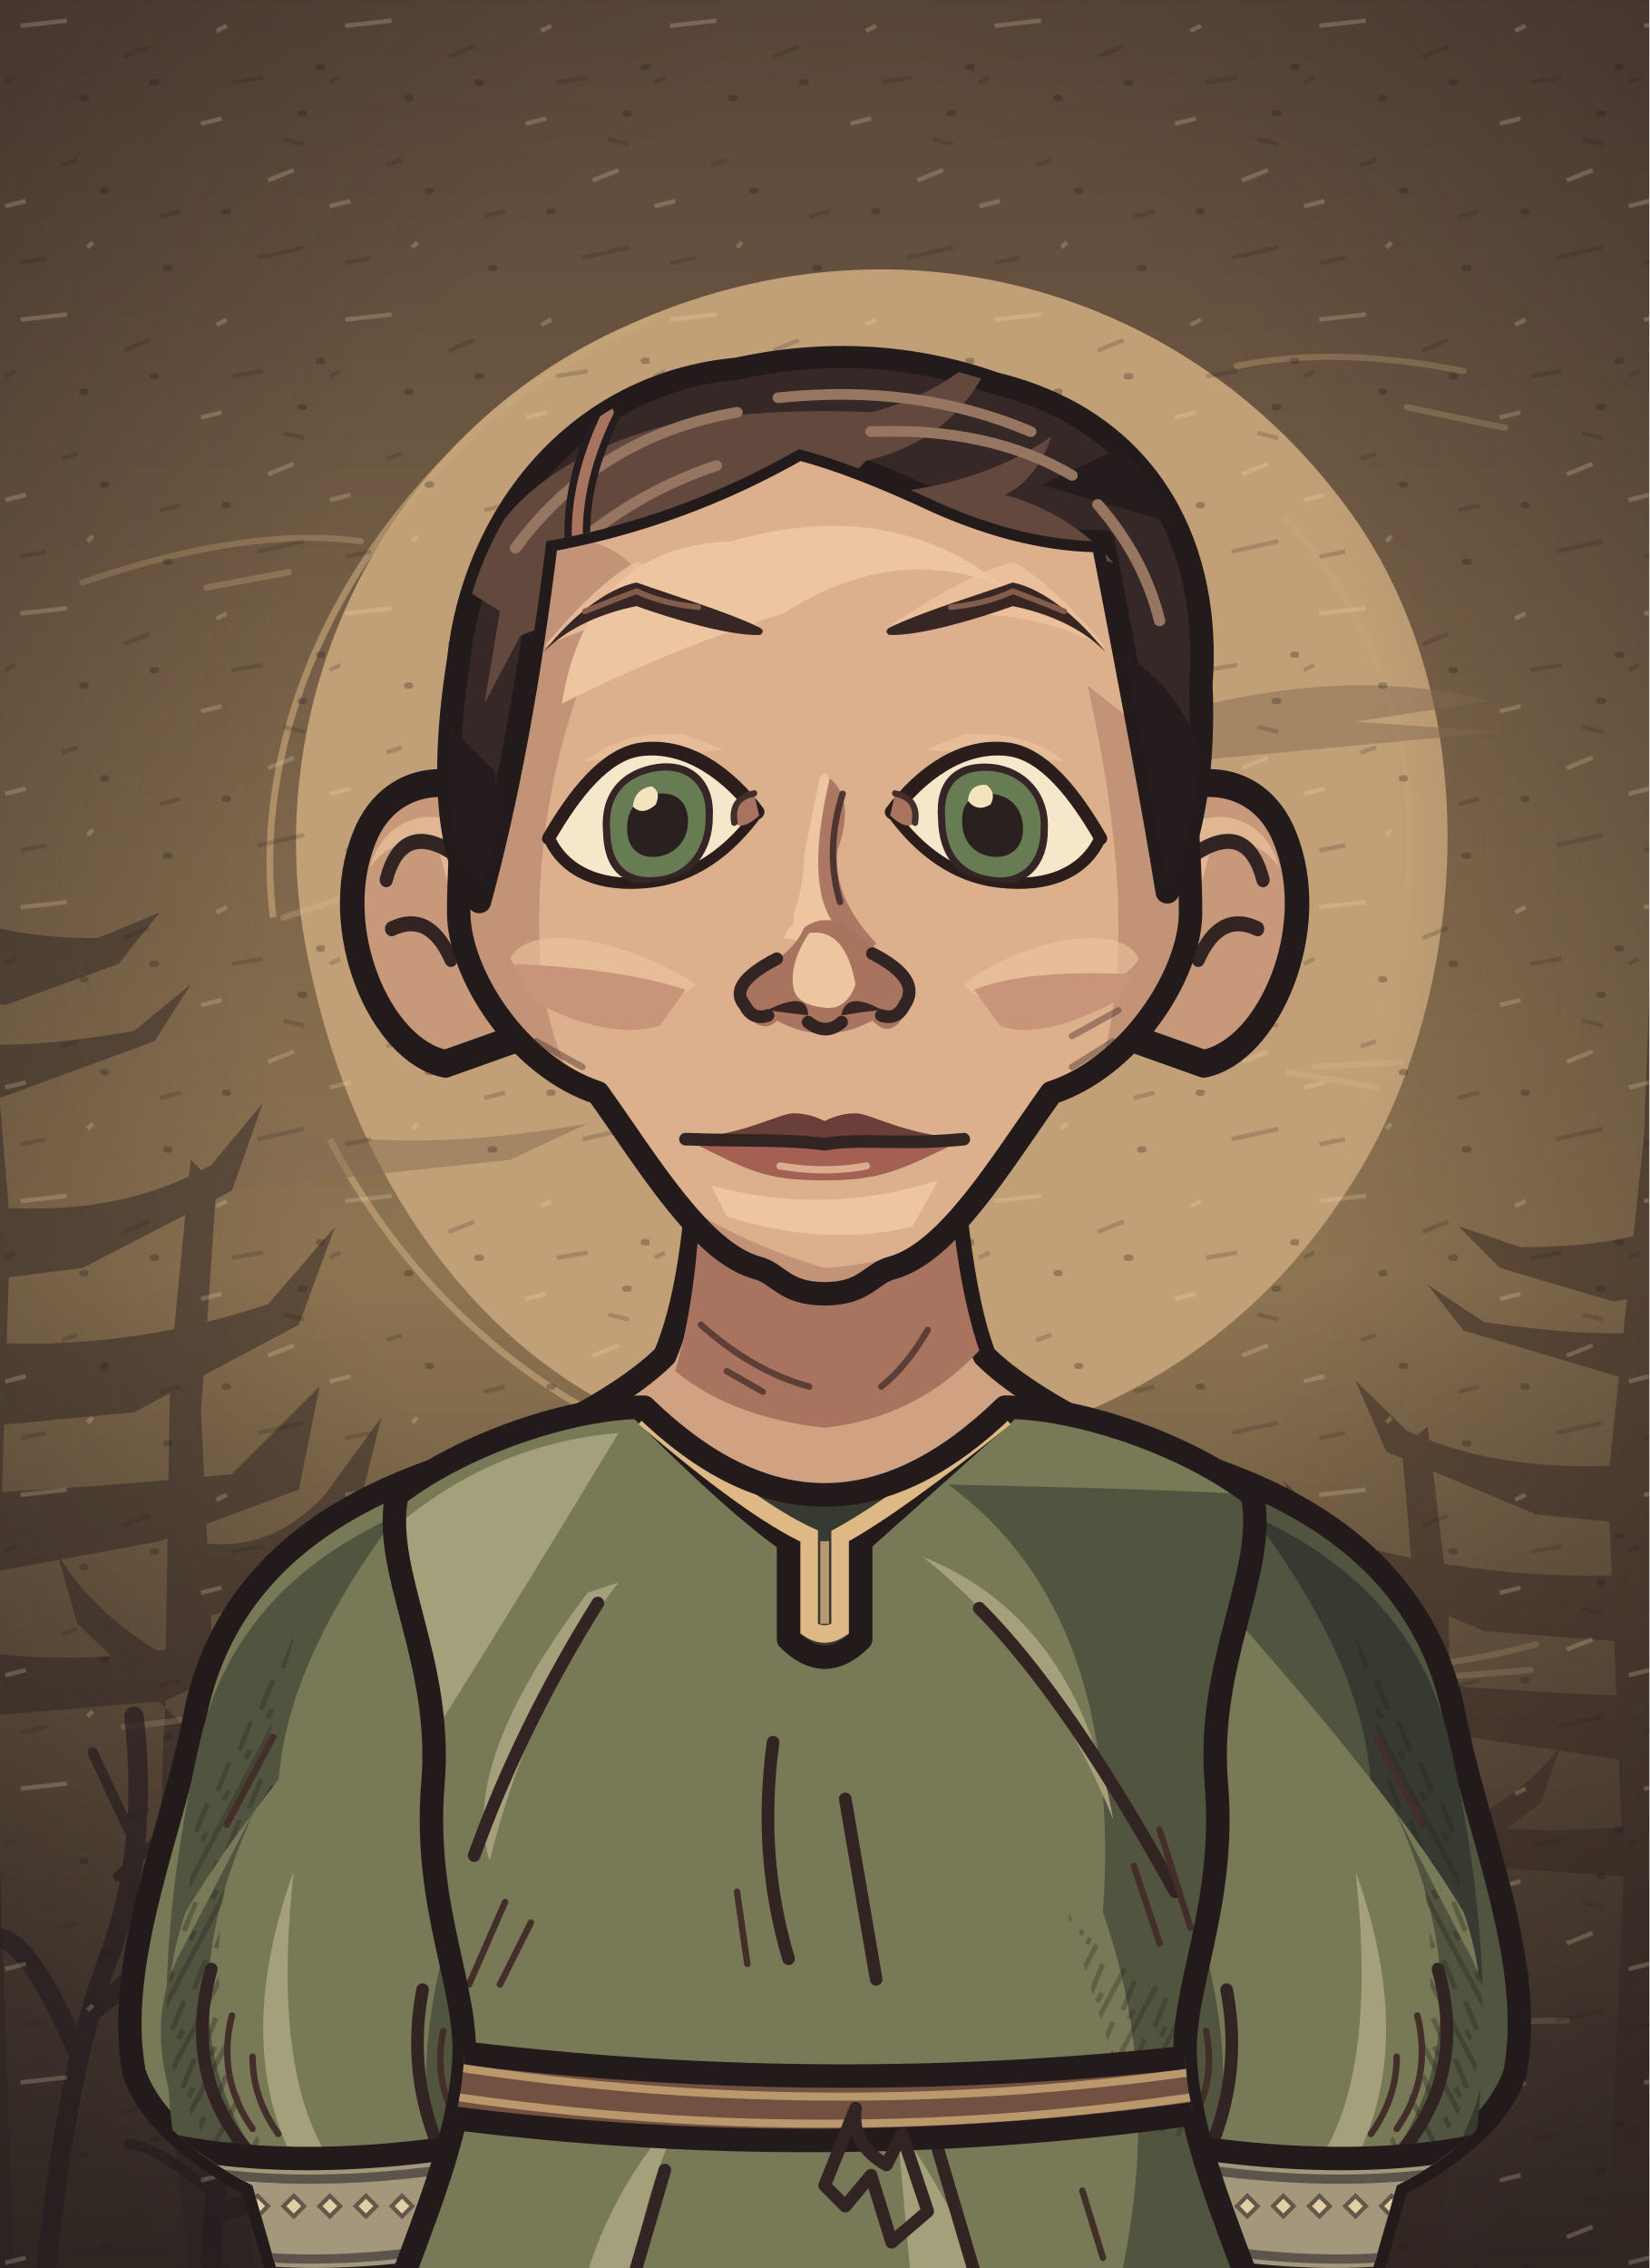
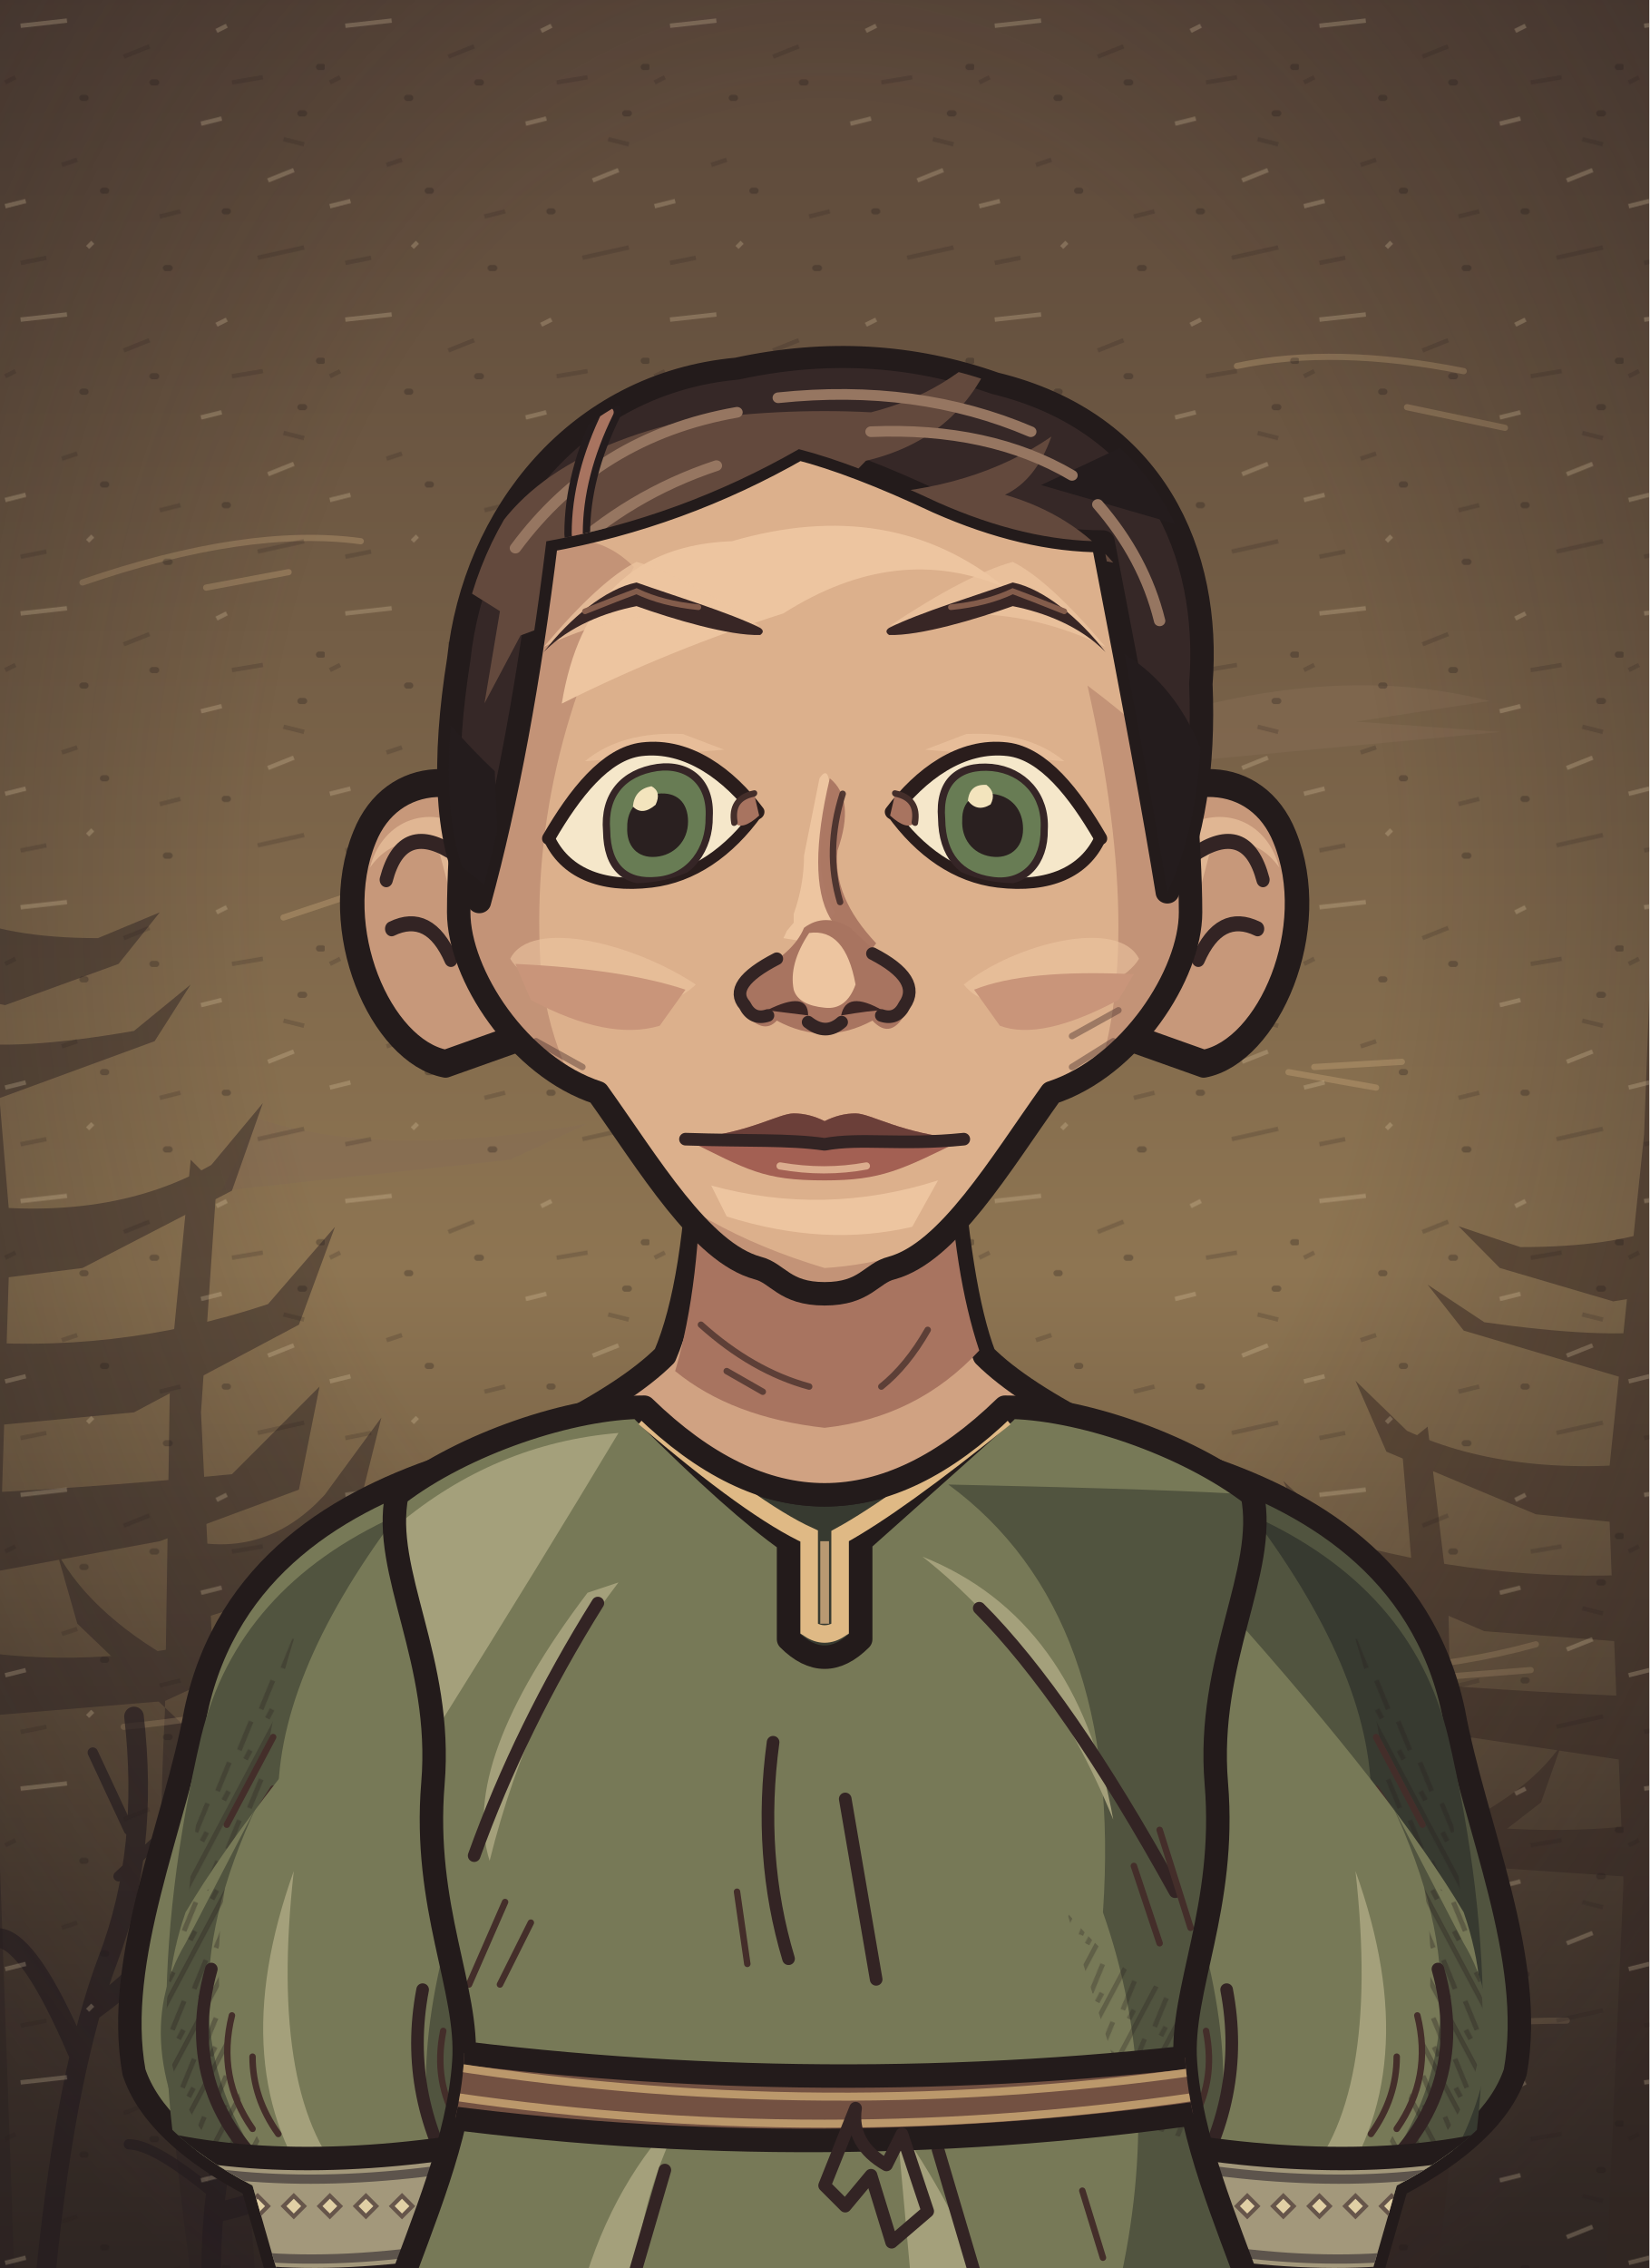
<svg xmlns="http://www.w3.org/2000/svg" xmlns:xlink="http://www.w3.org/1999/xlink" aria-labelledby="title" width="320" height="440" viewBox="0 0 320 440" role="img">
  <defs>
    <style>
      .edge {stroke:#231b1b;stroke-width:4.55;stroke-linecap:round;stroke-linejoin:round}
      .seam {fill:none;stroke:#332424;stroke-width:2.45;stroke-linecap:round;stroke-linejoin:round}
      .etch {fill:none;stroke:#442e2a;stroke-width:1.25;stroke-linecap:round}
      .hair-line {fill:none;stroke:#967661;stroke-width:1.45;stroke-linecap:round}
      .white {fill:#f5e7ca;stroke:#2a1d1c;stroke-width:2.65;stroke-linejoin:round}
      .label {fill:#efdfc1;font:600 20px Georgia,serif}
      .muted {fill:#b8aa96;font:13px 'Segoe UI',sans-serif}
      .section {fill:#dcbb8e;font:600 14px 'Segoe UI',sans-serif}
    </style>
    <linearGradient id="umber" x2="0" y2="1" gradientUnits="objectBoundingBox">
      <stop stop-color="#594639" />
      <stop offset=".56" stop-color="#8e7552" />
      <stop offset="1" stop-color="#3c3029" />
    </linearGradient>
    <linearGradient id="ash" x2="0" y2="1" gradientUnits="objectBoundingBox">
      <stop stop-color="#3b423d" />
      <stop offset=".56" stop-color="#7a7d67" />
      <stop offset="1" stop-color="#242b28" />
    </linearGradient>
    <linearGradient id="rose" x2="0" y2="1" gradientUnits="objectBoundingBox">
      <stop stop-color="#51404a" />
      <stop offset=".56" stop-color="#8a6972" />
      <stop offset="1" stop-color="#372c33" />
    </linearGradient>
    <pattern id="paper-grain" width="63" height="57" patternUnits="userSpaceOnUse">
      <path d="M1 16l2-1m21-4 5-2m16 7 6-1M12 32l3-1m16 11 4-1m20-14 4 1M4 51l5-1m41 0 9-2" fill="none" stroke="#231a1b" stroke-width=".85" opacity=".19" />
      <path d="M4 5l9-1m29 2 2-1M1 40l4-1m12 9 1-1m21-23 4-1m9 12 5-2" fill="none" stroke="#f0dbb5" stroke-width=".85" opacity=".23" />
      <path d="M16 19h.6m13-3h.7m28 6h.7m-39 15h.6m23 4h.6m-12 11h.7m29-39h.7" fill="none" stroke="#21191a" stroke-width="1.2" opacity=".28" stroke-linecap="round" />
    </pattern>
    <pattern id="ink-lines" width="7" height="9" patternUnits="userSpaceOnUse" patternTransform="rotate(28)">
      <path d="M1 -2V10m2.8-8 .6 6m1.9-1v5" stroke="#271d1d" stroke-width=".95" fill="none" opacity=".65" />
    </pattern>
    <radialGradient id="vignette" cx=".5" cy=".39" r=".72">
      <stop offset=".47" stop-color="#20191c" stop-opacity="0" />
      <stop offset="1" stop-color="#20191c" stop-opacity=".48" />
    </radialGradient>
    <g id="firs" fill="currentColor">
      <path d="M10 439Q15 379 12 300L9 220 15 146 15 54 19 80 21 147 28 230 25 326 29 439Z" />
      <path d="M17 169Q27 174 45 174L57 169 49 179 27 187 17 185                M18 194Q29 196 52 192L63 183 56 194 26 205 16 207                M15 225Q46 230 67 218L77 206 71 223 42 238 18 241                M17 252Q48 255 78 245L91 230 84 249 52 266 20 269                M14 282Q40 281 71 278L88 261 84 281 57 291 19 298                M19 312Q43 316 69 310L88 299 84 310 58 322 22 325" />
      <path d="M6 312 0 315V284L11 285M0 266 13 270V250L0 249M0 220 15 221 15 206 0 202                M0 180 16 181V167L0 165M0 141 15 150V138L0 133M0 112 17 127V118L0 104" />
      <path d="M64 440Q55 380 58 324L59 258 63 217 68 222 65 266 68 328 76 440Z                M63 291Q78 294 89 282L100 267 96 283 81 301 62 307                M63 323Q80 323 106 304L98 321 68 339                M63 316Q44 306 37 293L41 307 64 329Z" />
    </g>
    <g id="brambles" fill="none" stroke="currentColor" stroke-linecap="round" stroke-linejoin="round">
      <path stroke-width="3.8" d="M9 440Q13 401 21 380T26 333m-8 57Q39 375 43 352m-28 46Q6 377 0 376M41 440Q41 402 63 385m-20 44q26-6 39-30" />
      <path stroke-width="2" d="M23 364l14-13m-12 4-7-15m20 29 17-4m-15-1 1-11m13 49 2-17m2 14 18-5m-34 32q-12-10-17-10" />
    </g>
    <g id="night-scratches" fill="none" stroke="currentColor" stroke-width="1.2" stroke-linecap="round">
      <path d="M16 113q32-11 54-8m-30 9 16-3m184-40q19-4 44 1m-11 7 19 4                M24 335q33-3 68-16m-44 16 26-4m164-9q31 5 60-3m-39 8 38-3                M27 391q22-6 52-5m168 14q28-8 57-8m-40 11 24-4                M55 178l18-6m177 36 17 3m-12-4 17-1" />
    </g>
    <g id="shirt-setting">
      <rect width="320" height="440" fill="url(#umber)" />
-       <path d="M60 187C49 137 74 84 122 63c51-23 107-8 139 35 30 40 23 101-1 135-24 36-65 54-110 49-44-4-79-42-90-95Z" fill="#c2a077" />
-       <path d="M53 178C47 128 84 78 129 61m-65 160c22 43 65 68 103 66m82-187c19 20 27 48 24 72" fill="none" stroke="#c6a578" stroke-width="1.3" opacity=".65" />
      <path d="M50 217q24 8 64 1l-15 7-56 6m176-90q39-13 70-5l-26 4 28 2-64 6" fill="#856c54" opacity=".5" />
      <use xlink:href="#firs" style="color:#342827" opacity=".52" transform="translate(-26 8)" />
      <use xlink:href="#firs" style="color:#413128" opacity=".58" transform="translate(340 101) scale(-1 .81)" />
      <use xlink:href="#night-scratches" style="color:#dfbb87" opacity=".28" />
      <use xlink:href="#brambles" style="color:#291f22" opacity=".71" />
      <rect width="320" height="440" fill="url(#vignette)" />
      <rect width="320" height="440" fill="url(#paper-grain)" />
    </g>
    <g id="armor-setting">
      <rect width="320" height="440" fill="url(#ash)" />
-       <path d="M48 164c1-51 34-91 83-101 48-11 98 1 130 36 37 39 36 93 8 136-20 30-75 59-121 49-56-12-101-60-100-120Z" fill="#a5a48a" />
-       <path d="M54 144q8-48 53-66m108 5c39 15 61 39 68 68m-44 107q-41 31-93 30" fill="none" stroke="#bec0a0" stroke-width="1.2" opacity=".56" />
      <path d="M42 173q49-4 68 3l-43 6 25 3-49 4m151 35q47 10 104-6l-26 14-62 8Z" fill="#707764" opacity=".48" />
      <use xlink:href="#firs" style="color:#27312c" opacity=".64" transform="translate(-36 30)" />
      <use xlink:href="#firs" style="color:#303833" opacity=".75" transform="translate(324 45) scale(-.86 1.03)" />
      <use xlink:href="#brambles" style="color:#252a27" opacity=".62" transform="translate(319 10) scale(-1 1)" />
      <use xlink:href="#night-scratches" style="color:#d8d8a9" opacity=".28" transform="translate(-2 21)" />
      <rect width="320" height="440" fill="url(#vignette)" />
      <rect width="320" height="440" fill="url(#paper-grain)" />
    </g>
    <g id="woman-setting">
      <rect width="320" height="440" fill="url(#rose)" />
-       <path d="M56 160C60 107 95 74 142 65c47-9 100 15 121 50 23 39 19 90-12 126-31 39-73 55-115 44-52-13-85-74-80-125Z" fill="#b18b83" />
-       <path d="M61 126c15-36 40-55 84-63m97 38c27 25 36 61 29 98m-201 25q14 29 42 47" fill="none" stroke="#d0a69a" stroke-width="1.2" opacity=".58" />
      <path d="M44 235q40-4 76-1l-20 6-36 2 19 3-44 5m183-50q35 3 60-3l-24 9-31 2" fill="#775d65" opacity=".6" />
      <use xlink:href="#firs" style="color:#3b2b34" opacity=".58" transform="translate(-20 84) scale(.86 .91)" />
      <use xlink:href="#firs" style="color:#3d2e39" opacity=".68" transform="translate(327 54) scale(-.85 .98)" />
      <path d="M300 440q-2-82-6-173l-9-103 7-35 12 42 9 98 7 171Z                M294 195q-10-18-25-24l-15-1 13-4 11 2 18 15                M285 162q-13-22-34-27l-7 4 7-11 17 4 20 17                M303 242q-18-23-36-27l-13 3 15-9 11 2 21 15" fill="#3a2b33" opacity=".64" />
      <use xlink:href="#brambles" style="color:#2d2229" opacity=".8" transform="translate(12 6)" />
      <use xlink:href="#night-scratches" style="color:#e1b8a8" opacity=".28" transform="translate(0 7)" />
      <rect width="320" height="440" fill="url(#vignette)" />
      <rect width="320" height="440" fill="url(#paper-grain)" />
    </g>
    <pattern id="mail-rings" width="14" height="13" patternUnits="userSpaceOnUse" patternTransform="rotate(-7)">
      <path d="M-1 2q3-3 6 0 1 3-2 5Q0 8-1 5M6 2q3-3 6 0 1 3-2 5Q7 8 6 5M3 8q3-3 6 0 1 3-2 5-3 1-4-2M10 8q3-3 6 0" fill="none" stroke="#2d2c28" stroke-width="1.6" stroke-linecap="round" />
      <path d="M-.5 4q1.5-2 3-1m5 1q1.4-2 3-1M4 10q1.5-2 3-1m4 1q1.4-2 3-1" fill="none" stroke="#9a9b87" stroke-width="1.12" opacity=".78" stroke-linecap="round" />
    </pattern>
    <pattern id="armor-plates" width="47" height="24" patternUnits="userSpaceOnUse" patternTransform="translate(4 4) rotate(2)">
      <path d="M1 0l21 .7 1 18-3 3-17-1-1-4Zm24 1 19-1 2 15-3 7-19-2Z" fill="#85867a" stroke="#352e2a" stroke-width="1.75" stroke-linejoin="round" />
      <path d="M2 2l18 .2-.2 4L5 7 4 17Zm24 0 16-1 1 4-14 2-3 10Z" fill="#a9a58d" />
      <path d="M19 4l4 14-3 3-16-1 13-4Zm22 2 4 10-2 5-17-1 13-4Z" fill="#62655f" />
      <path d="M7 7l1-.5m6 12 3-2m16-7 5-1m-7 5 4-2" fill="none" stroke="#d0c0a0" stroke-width=".9" opacity=".76" />
      <path d="M6 12q2-2 2.7 1-1 2.2-2.7.5Zm12 1q1.8-2 2.4.6-1 2.6-2.5.8Zm11 1q1-2.2 2.8-1-.2 2.9-2.8 2.1Zm12-2q2.2-1.4 2.3.8-1 2.3-2.3.5Z" fill="#3c342d" />
    </pattern>
    <clipPath id="portrait-frame">
      <rect width="320" height="440" />
    </clipPath>
    <clipPath id="wardrobe-torso-mask">
      <path d="M125 273 C111 273 90 280 77 290 C74 305 86 322 84 346 C82 370 91 386 90 400 C89 415 82 431 77 445 H243 C238 431 231 415 230 400 C229 386 238 370 236 346 C234 322 246 305 243 290 C230 280 209 273 195 273 Q160 307 125 273Z" />
    </clipPath>
    <clipPath id="wardrobe-sleeve-mask">
      <path d="M88 284 C66 291 44 304 38 332 C34 354 22 380 26 402 Q30 414 49 424 L55 445 H88 Q111 406 106 336Z" />
    </clipPath>
    <clipPath id="face-shape-clip">
      <path d="M 160 80 C 196 80 224 97 228 128 C 229 143 231 164 231 177 C 231 189 219.4 207 204 212 C 194 226 184 243 173 246 C 169 247 167.9 251 160 251 C 152.1 251 151 247 147 246 C 136 243 126 226 116 212 C 100.6 207 89 189 89 177 C 89 164 91 143 92 128 C 96 97 124 80 160 80 Z" />
    </clipPath>
    <clipPath id="face-features-eye-left">
      <path d="M-21 0 C-16 -8 -10 -15 -3 -15 C6 -15 14 -8 19.5 0 C14 7 7 11 -1 11 C-11 11 -18 7 -21 0Z" />
    </clipPath>
    <clipPath id="face-features-eye-right">
      <path d="M-21 0 C-16 -8 -10 -15 -3 -15 C6 -15 14 -8 19.5 0 C14 7 7 11 -1 11 C-11 11 -18 7 -21 0Z" />
    </clipPath>
    <clipPath id="face-features-nose-bridge">
      <path d="M154 144H167V179L172 185V187H149V185L154 179Z" />
    </clipPath>
    <clipPath id="hair-crown-clip">
      <path d="M93 176C86 165 86 146 89 126C92 96 112 69 143 66Q169 60 193 69C224 77 235 104 233 131Q234 157 226.5 174Q223 151 214 101.6Q199 101.6 182 93.6 Q166 85.6 155 82.6 Q132 96.6 106 101.6Q101 145 93 176Z" />
    </clipPath>
  </defs>
  <g clip-path="url(#portrait-frame)">
    <use xlink:href="#shirt-setting" />
    <g data-part="neck">
      <g id="face-shape-neck">
        <path d="M 136 219 Q 135 249 129 263 Q 122 270 106 278 L 123 301 197 301 214 278 Q 198 270 191 263 Q 186 250 184 219 Z" fill="#d0a282" class="edge" />
        <path d="M 136 224 184 224 Q 185 247 190 262 Q 178 275 160 277 Q 142 275 131 266 Q 136 249 136 224 Z" fill="#a87460" />
        <path d="M 136 257 q 10 9 21 12 m -16 -3 7 4 m 32 -12 q -4 7 -9 11" class="etch" opacity=".75" />
      </g>
    </g>
    <g id="wardrobe-outfit-ryazan_sleeves" data-outfit="ryazan_sleeves">
      <path d="M88 284 C66 291 44 304 38 332 C34 354 22 380 26 402 Q30 414 49 424 L55 445 H88 Q111 406 106 336Z" fill="#777957" class="edge" />
      <g data-part="sleeve-left" clip-path="url(#wardrobe-sleeve-mask)">
        <path d="M39 337 Q46 308 77 294 Q53 326 54 351 L43 373 Q43 421 54 444 H40 Q25 397 39 337Z" fill="#51543f" />
        <path d="M38 354 Q49 326 58 315 Q49 342 52 359 L35 383Z" fill="url(#ink-lines)" opacity=".44" />
        <path d="M43 376 q10 -11 20 -14 m-18 27 16 -10 M42 414 q4 11 13 21" class="seam" />
        <path d="M44 354 l9 -17 m-9 24 9 -14 m-6 61 10 13" class="etch" />
        <path d="M82 312 Q49 349 36 371 Q26 400 46 425 L98 436 Q94 414 102 387 Q100 357 95 313Z" fill="#777957" />
        <path d="M50 350 Q29 394 54 424 L42 425 Q24 397 36 377Z M90 365 Q86 402 100 426 H87 Q77 404 90 365Z" fill="#51543f" />
        <path d="M57 363 Q43 402 62 427 L68 424 Q52 408 57 363Z" fill="#a4a07b" />
        <path d="M37 369 Q24 402 47 422 L55 423 Q38 399 44 364Z" fill="url(#ink-lines)" opacity=".5" />
        <path d="M41 382 Q34 407 55 424 M82 386 Q78 407 90 426" class="seam" />
        <path d="M45 391 q-3 12 4 22 m0 -14 q0 8 5 15 M86 394 q-2 10 3 18" class="etch" />
        <g data-part="ryazan-bracer">
          <path d="M24 414 Q54 423 98 415 L99 438 Q55 447 27 437Z" fill="#a3987b" class="edge" />
          <path d="M24 418 Q55 427 98 419 M26 433 Q55 443 98 434" fill="none" stroke="#5d544c" stroke-width="1.8" />
          <path d="M41 428l2 -2 2 2 -2 2Z" fill="#e1d0a5" stroke="#66554a" stroke-width=".8" />
          <path d="M48 428l2 -2 2 2 -2 2Z" fill="#e1d0a5" stroke="#66554a" stroke-width=".8" />
          <path d="M55 428l2 -2 2 2 -2 2Z" fill="#e1d0a5" stroke="#66554a" stroke-width=".8" />
          <path d="M62 428l2 -2 2 2 -2 2Z" fill="#e1d0a5" stroke="#66554a" stroke-width=".8" />
          <path d="M69 428l2 -2 2 2 -2 2Z" fill="#e1d0a5" stroke="#66554a" stroke-width=".8" />
          <path d="M76 428l2 -2 2 2 -2 2Z" fill="#e1d0a5" stroke="#66554a" stroke-width=".8" />
          <path d="M83 428l2 -2 2 2 -2 2Z" fill="#e1d0a5" stroke="#66554a" stroke-width=".8" />
          <path d="M90 428l2 -2 2 2 -2 2Z" fill="#e1d0a5" stroke="#66554a" stroke-width=".8" />
        </g>
      </g>
      <g transform="translate(320 0) scale(-1 1)">
        <path d="M88 284 C66 291 44 304 38 332 C34 354 22 380 26 402 Q30 414 49 424 L55 445 H88 Q111 406 106 336Z" fill="#51543f" class="edge" />
        <g data-part="sleeve-right" clip-path="url(#wardrobe-sleeve-mask)">
          <path d="M39 337 Q46 308 77 294 Q53 326 54 351 L43 373 Q43 421 54 444 H40 Q25 397 39 337Z" fill="#373a30" />
          <path d="M38 354 Q49 326 58 315 Q49 342 52 359 L35 383Z" fill="url(#ink-lines)" opacity=".44" />
          <path d="M43 376 q10 -11 20 -14 m-18 27 16 -10 M42 414 q4 11 13 21" class="seam" />
          <path d="M44 354 l9 -17 m-9 24 9 -14 m-6 61 10 13" class="etch" />
          <path d="M82 312 Q49 349 36 371 Q26 400 46 425 L98 436 Q94 414 102 387 Q100 357 95 313Z" fill="#777957" />
          <path d="M50 350 Q29 394 54 424 L42 425 Q24 397 36 377Z M90 365 Q86 402 100 426 H87 Q77 404 90 365Z" fill="#51543f" />
          <path d="M57 363 Q43 402 62 427 L68 424 Q52 408 57 363Z" fill="#a4a07b" />
          <path d="M37 369 Q24 402 47 422 L55 423 Q38 399 44 364Z" fill="url(#ink-lines)" opacity=".5" />
          <path d="M41 382 Q34 407 55 424 M82 386 Q78 407 90 426" class="seam" />
          <path d="M45 391 q-3 12 4 22 m0 -14 q0 8 5 15 M86 394 q-2 10 3 18" class="etch" />
          <g data-part="ryazan-bracer">
            <path d="M24 414 Q54 423 98 415 L99 438 Q55 447 27 437Z" fill="#a3987b" class="edge" />
            <path d="M24 418 Q55 427 98 419 M26 433 Q55 443 98 434" fill="none" stroke="#5d544c" stroke-width="1.8" />
            <path d="M41 428l2 -2 2 2 -2 2Z" fill="#e1d0a5" stroke="#66554a" stroke-width=".8" />
            <path d="M48 428l2 -2 2 2 -2 2Z" fill="#e1d0a5" stroke="#66554a" stroke-width=".8" />
            <path d="M55 428l2 -2 2 2 -2 2Z" fill="#e1d0a5" stroke="#66554a" stroke-width=".8" />
            <path d="M62 428l2 -2 2 2 -2 2Z" fill="#e1d0a5" stroke="#66554a" stroke-width=".8" />
            <path d="M69 428l2 -2 2 2 -2 2Z" fill="#e1d0a5" stroke="#66554a" stroke-width=".8" />
            <path d="M76 428l2 -2 2 2 -2 2Z" fill="#e1d0a5" stroke="#66554a" stroke-width=".8" />
            <path d="M83 428l2 -2 2 2 -2 2Z" fill="#e1d0a5" stroke="#66554a" stroke-width=".8" />
            <path d="M90 428l2 -2 2 2 -2 2Z" fill="#e1d0a5" stroke="#66554a" stroke-width=".8" />
          </g>
        </g>
      </g>
      <path d="M125 273 C111 273 90 280 77 290 C74 305 86 322 84 346 C82 370 91 386 90 400 C89 415 82 431 77 445 H243 C238 431 231 415 230 400 C229 386 238 370 236 346 C234 322 246 305 243 290 C230 280 209 273 195 273 Q160 307 125 273Z" fill="#777957" />
      <g data-part="torso" clip-path="url(#wardrobe-torso-mask)">
        <path d="M77 296 Q96 280 120 278 Q105 303 85 335Z" fill="#a4a07b" />
        <path d="M184 288 Q230 289 243 290 L260 444 H217 Q226 405 214 371 Q218 313 184 288Z" fill="#51543f" />
        <path d="M78 344 Q88 359 84 381 L69 402 L61 359Z" fill="#51543f" />
        <path d="M207 371 Q223 390 235 386 L234 416 L220 412Z" fill="url(#ink-lines)" opacity=".42" />
        <path d="M120 307 Q103 329 95 361 Q89 342 114 309Z M179 302 Q209 314 216 353 Q203 321 179 302Z" fill="#a4a07b" />
        <path d="M133 409 Q124 426 123 444 H113 Q119 423 133 409Z M174 412 Q184 426 192 445 H177Z" fill="#a4a07b" />
        <path d="M116 311 Q101 335 92 360 M190 312 Q207 329 228 367 M150 338 q-3 22 3 42 m11 -31 6 35 M129 421 l-7 24 m60 -28 8 27" class="seam" />
        <path d="M98 369 l-7 16 m12 -12 -6 12 M225 355 l6 19 m-11 -12 5 15 M143 367 l2 14 m65 44 4 13" class="etch" />
        <path d="M125 274 Q160 306 195 274 Q176 291 167 299 V318 Q160 325 153 318 V299 Q143 292 125 274Z" fill="#373a30" class="edge" />
        <path d="M125 275 Q146 293 157 298 V316 Q160 318 163 316 V298 Q174 292 195 275" fill="none" stroke="#dfb985" stroke-width="3.4" />
        <path d="M160 299v16" fill="none" stroke="#b99972" stroke-width="1.7" />
      </g>
      <path d="M125 273 C111 273 90 280 77 290 C74 305 86 322 84 346 C82 370 91 386 90 400 C89 415 82 431 77 445 H243 C238 431 231 415 230 400 C229 386 238 370 236 346 C234 322 246 305 243 290 C230 280 209 273 195 273 Q160 307 125 273Z" fill="none" class="edge" />
      <g data-part="belt" clip-path="url(#wardrobe-torso-mask)">
        <path d="M80 397Q160 408 240 398L239 409Q160 421 81 410Z" fill="#735142" class="edge" />
        <path d="M82 400Q160 413 238 401M83 406Q160 418 237 406" fill="none" stroke="#bb986b" stroke-width="1.55" stroke-linecap="round" />
        <path d="M166 409Q165 416 172 420L175 414 180 429 173 435 169 422 164 428 160 424Z" fill="#967451" class="seam" />
      </g>
    </g>
    <g id="face-shape">
      <g id="face-shape-ears">
        <g transform="translate(99 179) scale(-1.046 1.19)">
          <path d="M -4 -15 C 7 -26 22 -25 27 -14 C 34 1 24 21 12 23 L -4 18 Z" fill="#c7987a" class="edge" />
          <path d="M 7 -15 C 16 -20 24 -16 26 -9 C 22 -14 16 -14 13 -11 L 10 -1 Z" fill="#edc5a0" opacity=".66" />
          <path d="M 23 -7 Q 20 -17 10 -11 L 7 2 M 22 1 Q 15 -2 11 6" class="seam" />
        </g>
        <g transform="translate(221 179) scale(1.046 1.19)">
          <path d="M -4 -15 C 7 -26 22 -25 27 -14 C 34 1 24 21 12 23 L -4 18 Z" fill="#c7987a" class="edge" />
          <path d="M 7 -15 C 16 -20 24 -16 26 -9 C 22 -14 16 -14 13 -11 L 10 -1 Z" fill="#edc5a0" opacity=".66" />
          <path d="M 23 -7 Q 20 -17 10 -11 L 7 2 M 22 1 Q 15 -2 11 6" class="seam" />
        </g>
      </g>
      <path d="M 160 80 C 196 80 224 97 228 128 C 229 143 231 164 231 177 C 231 189 219.4 207 204 212 C 194 226 184 243 173 246 C 169 247 167.9 251 160 251 C 152.1 251 151 247 147 246 C 136 243 126 226 116 212 C 100.6 207 89 189 89 177 C 89 164 91 143 92 128 C 96 97 124 80 160 80 Z" fill="#dcb08c" />
      <g clip-path="url(#face-shape-clip)">
        <path d="M 70 141 Q 104 91 123 110 Q 102 148 105 189 Q 110 231 160 246 Q 192 244 211 214 Q 223 186 211 133 Q 235 151 250 174 L 250 265 70 265 Z" fill="#c39377" />
        <path d="M 109 136.5 Q 114 106 142 105 Q 173 96 195 114 Q 174 105 152 119 Q 130 126 109 136.5 Z" fill="#edc5a0" />
        <g transform="translate(160 0) scale(-1 1)">
          <path d="M 25 191 C 37 183 57 178 61 186 C 57 193 34 200 25 191 Z" fill="#edc5a0" opacity=".605" />
          <path d="M 27 192 Q 39 188 60 187 L 57 194 Q 42 202 32 199 Z" fill="#c9957a" />
        </g>
        <g transform="translate(160 0) scale(1 1)">
          <path d="M 27 191 C 37 183 57 178 61 186 C 57 193 34 200 27 191 Z" fill="#edc5a0" opacity=".605" />
          <path d="M 29 192 Q 39 188 60 189 L 57 194 Q 42 202 34 199 Z" fill="#c9957a" />
        </g>
        <path d="M 92 183 Q 99 211 120 232 L 132 247 119 248 Q 98 234 85 212 Z M 229 184 Q 224 217 203 241 L 193 250 209 247 Q 230 233 240 211 Z" fill="url(#ink-lines)" opacity=".42" />
        <path d="M 138 230 Q 160 236 182 229 L 177 238 Q 160 242 141 236 Z" fill="#edc5a0" />
        <path d="M 104 202 l 9 5 m -8 1 6 4 m 97 -11 9 -5 m -9 11 8 -5 m -97 17 5 6 m 74 1 5 -8" class="etch" opacity=".42" />
      </g>
      <path d="M 160 80 C 196 80 224 97 228 128 C 229 143 231 164 231 177 C 231 189 219.4 207 204 212 C 194 226 184 243 173 246 C 169 247 167.9 251 160 251 C 152.1 251 151 247 147 246 C 136 243 126 226 116 212 C 100.6 207 89 189 89 177 C 89 164 91 143 92 128 C 96 97 124 80 160 80 Z" fill="none" class="edge" />
    </g>
    <g clip-path="url(#face-shape-clip)">
      <g data-part="eyes">
        <g transform="matrix(1 -0.12 0 1 127.5 160)">
          <path d="M-14 -14 Q-7 -19 5 -17 L13 -13" fill="#edc5a0" opacity=".65" />
          <path d="M-21 0 C-16 -8 -10 -15 -3 -15 C6 -15 14 -8 19.5 0 C14 7 7 11 -1 11 C-11 11 -18 7 -21 0Z" class="white" style="stroke-width:2.15" />
          <g clip-path="url(#face-features-eye-left)">
            <g transform="translate(0 0) scale(1 1)">
              <path d="M-9.8 0 C-10.4 -7 -6.6 -10.9 0 -11.1 C6.1 -11.2 10.5 -7 10.1 -.3 C10.2 5.9 6.4 11 0 10.8 C-6.1 10.7 -9.7 7.2 -9.8 0Z" fill="#687c54" stroke="#352526" stroke-width="1.4" />
              <path d="M-5.8 -.2C-5.9-3.8-3.5-6 .1-6 3.8-6 6-3.6 6 .1 6 3.9 3.3 6.3-.2 6.2-3.9 6.1-6 3.3-5.8-.2Z" fill="#2a2020" />
              <path d="M-4.7-4.1Q-4.4-7.4-1.1-7.6 .9-6.3-.3-3.9-2.9-2-4.7-4.1Z" fill="#f3e4bd" />
            </g>
          </g>
          <path d="M-21 0 C-16 -8 -10 -15 -3 -15 C6 -15 14 -8 19.5 0" fill="none" stroke="#2a1d1c" stroke-width="2.65" stroke-linecap="round" />
          <path d="M18.8 -3.8 Q14.2 -3.4 15 1.4 Q16.5 3.2 19.8 .6Z" fill="#a87460" />
          <path d="M18.8 -3.8 Q14.2 -3.4 15 1.4" class="etch" />
        </g>
        <g transform="matrix(-1 -0.12 0 1 192.5 160)">
          <path d="M-14 -14 Q-7 -19 5 -17 L13 -13" fill="#edc5a0" opacity=".65" />
          <path d="M-21 0 C-16 -8 -10 -15 -3 -15 C6 -15 14 -8 19.5 0 C14 7 7 11 -1 11 C-11 11 -18 7 -21 0Z" class="white" style="stroke-width:2.15" />
          <g clip-path="url(#face-features-eye-right)">
            <g transform="translate(0 0) scale(-1 1)">
              <path d="M-9.8 0 C-10.4 -7 -6.6 -10.9 0 -11.1 C6.1 -11.2 10.5 -7 10.1 -.3 C10.2 5.9 6.4 11 0 10.8 C-6.1 10.7 -9.7 7.2 -9.8 0Z" fill="#687c54" stroke="#352526" stroke-width="1.4" />
              <path d="M-5.8 -.2C-5.9-3.8-3.5-6 .1-6 3.8-6 6-3.6 6 .1 6 3.9 3.3 6.3-.2 6.2-3.9 6.1-6 3.3-5.8-.2Z" fill="#2a2020" />
              <path d="M-4.7-4.1Q-4.4-7.4-1.1-7.6 .9-6.3-.3-3.9-2.9-2-4.7-4.1Z" fill="#f3e4bd" />
            </g>
          </g>
          <path d="M-21 0 C-16 -8 -10 -15 -3 -15 C6 -15 14 -8 19.5 0" fill="none" stroke="#2a1d1c" stroke-width="2.65" stroke-linecap="round" />
          <path d="M18.8 -3.8 Q14.2 -3.4 15 1.4 Q16.5 3.2 19.8 .6Z" fill="#a87460" />
          <path d="M18.8 -3.8 Q14.2 -3.4 15 1.4" class="etch" />
        </g>
      </g>
      <g data-part="brows">
        <g transform="matrix(1 0 0 1 127.5 123.5)">
          <path d="M-22 2 Q-11 -11 -4 -14.495 Q5 -11.995 20 -2 Q-1 -8.2 -22 2Z" fill="#edc5a0" opacity=".75" />
          <path d="M-22 3 C-17 -3.488 -10 -9.295 -4 -10.495 C3 -7.995 14 -4.695 20 -1.688 Q21 -1 20 -0.311 C14 -0.105 3 -3.405 -4 -5.905 C-10 -4.705 -17 -2.111 -22 3Z" fill="#382625" />
          <path d="M-14 -4.9 Q-7 -7.7 -4 -8.8 Q1 -6.4 8 -5.7" fill="none" stroke="#835c4b" stroke-width="1.1" stroke-linecap="round" />
        </g>
        <g transform="matrix(-1 0 0 1 192.5 123.5)">
          <path d="M-22 2 Q-11 -11 -4 -14.495 Q5 -11.995 20 -2 Q-1 -8.2 -22 2Z" fill="#edc5a0" opacity=".75" />
          <path d="M-22 3 C-17 -3.488 -10 -9.295 -4 -10.495 C3 -7.995 14 -4.695 20 -1.688 Q21 -1 20 -0.311 C14 -0.105 3 -3.405 -4 -5.905 C-10 -4.705 -17 -2.111 -22 3Z" fill="#382625" />
          <path d="M-14 -4.9 Q-7 -7.7 -4 -8.8 Q1 -6.4 8 -5.7" fill="none" stroke="#835c4b" stroke-width="1.1" stroke-linecap="round" />
        </g>
      </g>
      <g data-part="nose">
        <g clip-path="url(#face-features-nose-bridge)">
          <path d="M159 151 Q161 148 161 154 Q157 169 162 177 L158 183 152 182 Q156 174 156 166Z" fill="#edc5a0" />
          <path d="M161 151 Q166 155 162.5 165 Q161.5 174 170 183 L167 187 161 178 Q156.5 170 161 151Z" fill="#a87460" opacity=".93" />
          <path d="M163.5 154 Q160 165 163 175" class="etch" opacity=".9" />
        </g>
        <path d="M156 180 Q160 177 165 180 C167 182 169.28 184 174 188 Q178 192 176 196 Q173 202 169.28 198 Q160 203 150.72 198 Q148 201 144 196 Q142 192 146 189 Q154 185 156 180Z" fill="#a87460" />
        <path d="M157 181 Q164 180 166 191 Q164.2 196 160 195.5 Q154.9 195 154 192 Q153 187 157 181Z" fill="#edc5a0" />
        <path d="M150.72 186 Q141 191 144.5 195 Q146 198 149 197 M169.28 185 Q179 190 175.5 195 Q174 198 171 197" class="seam" />
        <path d="M148.8 196 q8 -4 8 1 q-8 -1 -8 -1Z M163.2 197 q1 -5 8 -1 q-2 0 -8 1Z" fill="#3b2524" />
        <path d="M156.8 198.3 Q160.25 201 163.3 198.3" class="seam" />
      </g>
      <g data-part="mouth">
        <path d="M133 221 C145.15 220 151 216 154 216 Q157 216 160 217.5 Q163 216 166 216 C169 216 174.85 220 187 221 C174.85 227 171 229 160 229 C148 229 145.15 227 133 221Z" fill="#a36053" />
        <path d="M133 221 C145.15 220 151 216 154 216 Q157 216 160 217.5 Q163 216 166 216 C169 216 174.85 220 187 221 C174.85 222.25 167 220.7 160 222 C153 221 145.15 221.4 133 221Z" fill="#56322f" opacity=".72" />
        <path d="M133 221 C145.15 221.4 153 221 160 222 C167 220.7 174.85 222.25 187 221" class="seam" />
        <path d="M151.36 226.2 Q160 227.7 168.1 226.2" fill="none" stroke="#edc5a0" stroke-width="1.4" stroke-linecap="round" opacity=".76" />
      </g>
    </g>
    <g id="hair-front">
      <g transform="matrix(1 0 0 0.941 0 9.412)">
        <path d="M93 176C86 165 86 146 89 126C92 96 112 69 143 66Q169 60 193 69C224 77 235 104 233 131Q234 157 226.5 174Q223 151 214 101.6Q199 101.6 182 93.6 Q166 85.6 155 82.6 Q132 96.6 106 101.6Q101 145 93 176Z" fill="#362827" class="edge" />
        <g clip-path="url(#hair-crown-clip)">
          <path d="M91 112q6-26 41-35 19-3 37-2 15-4 25-16-6 21-26 26-13 15-39 25l-28 11-7 14 3-19Zm76-20q22-1 37-12-3 9-9 12 13 4 21 14-25-5-38-11Z" fill="#63493d" />
          <path d="M79 128q8 12 17 21l1 26-14-12Zm123-38 26-13 13 25Z M210 121q22 7 27 39l-11 21Z" fill="#241c1d" />
          <path d="M100 103Q116 80 143 75M151 72Q178 69 200 79 M109 105Q122 92 139 86M169 79Q192 78 208 88M213 94Q222 105 225 118" fill="none" stroke="#967661" stroke-width="2.2" stroke-linecap="round" stroke-linejoin="round" />
          <path d="M124 120q-11-5-12-20 0-12 6-25" fill="none" stroke="#241c1d" stroke-width="5" stroke-linecap="round" stroke-linejoin="round" />
          <path d="M124 120q-11-5-12-20 0-12 6-25" fill="none" stroke="#a87460" stroke-width="2.15" stroke-linecap="round" stroke-linejoin="round" />
        </g>
      </g>
    </g>
  </g>
</svg>
